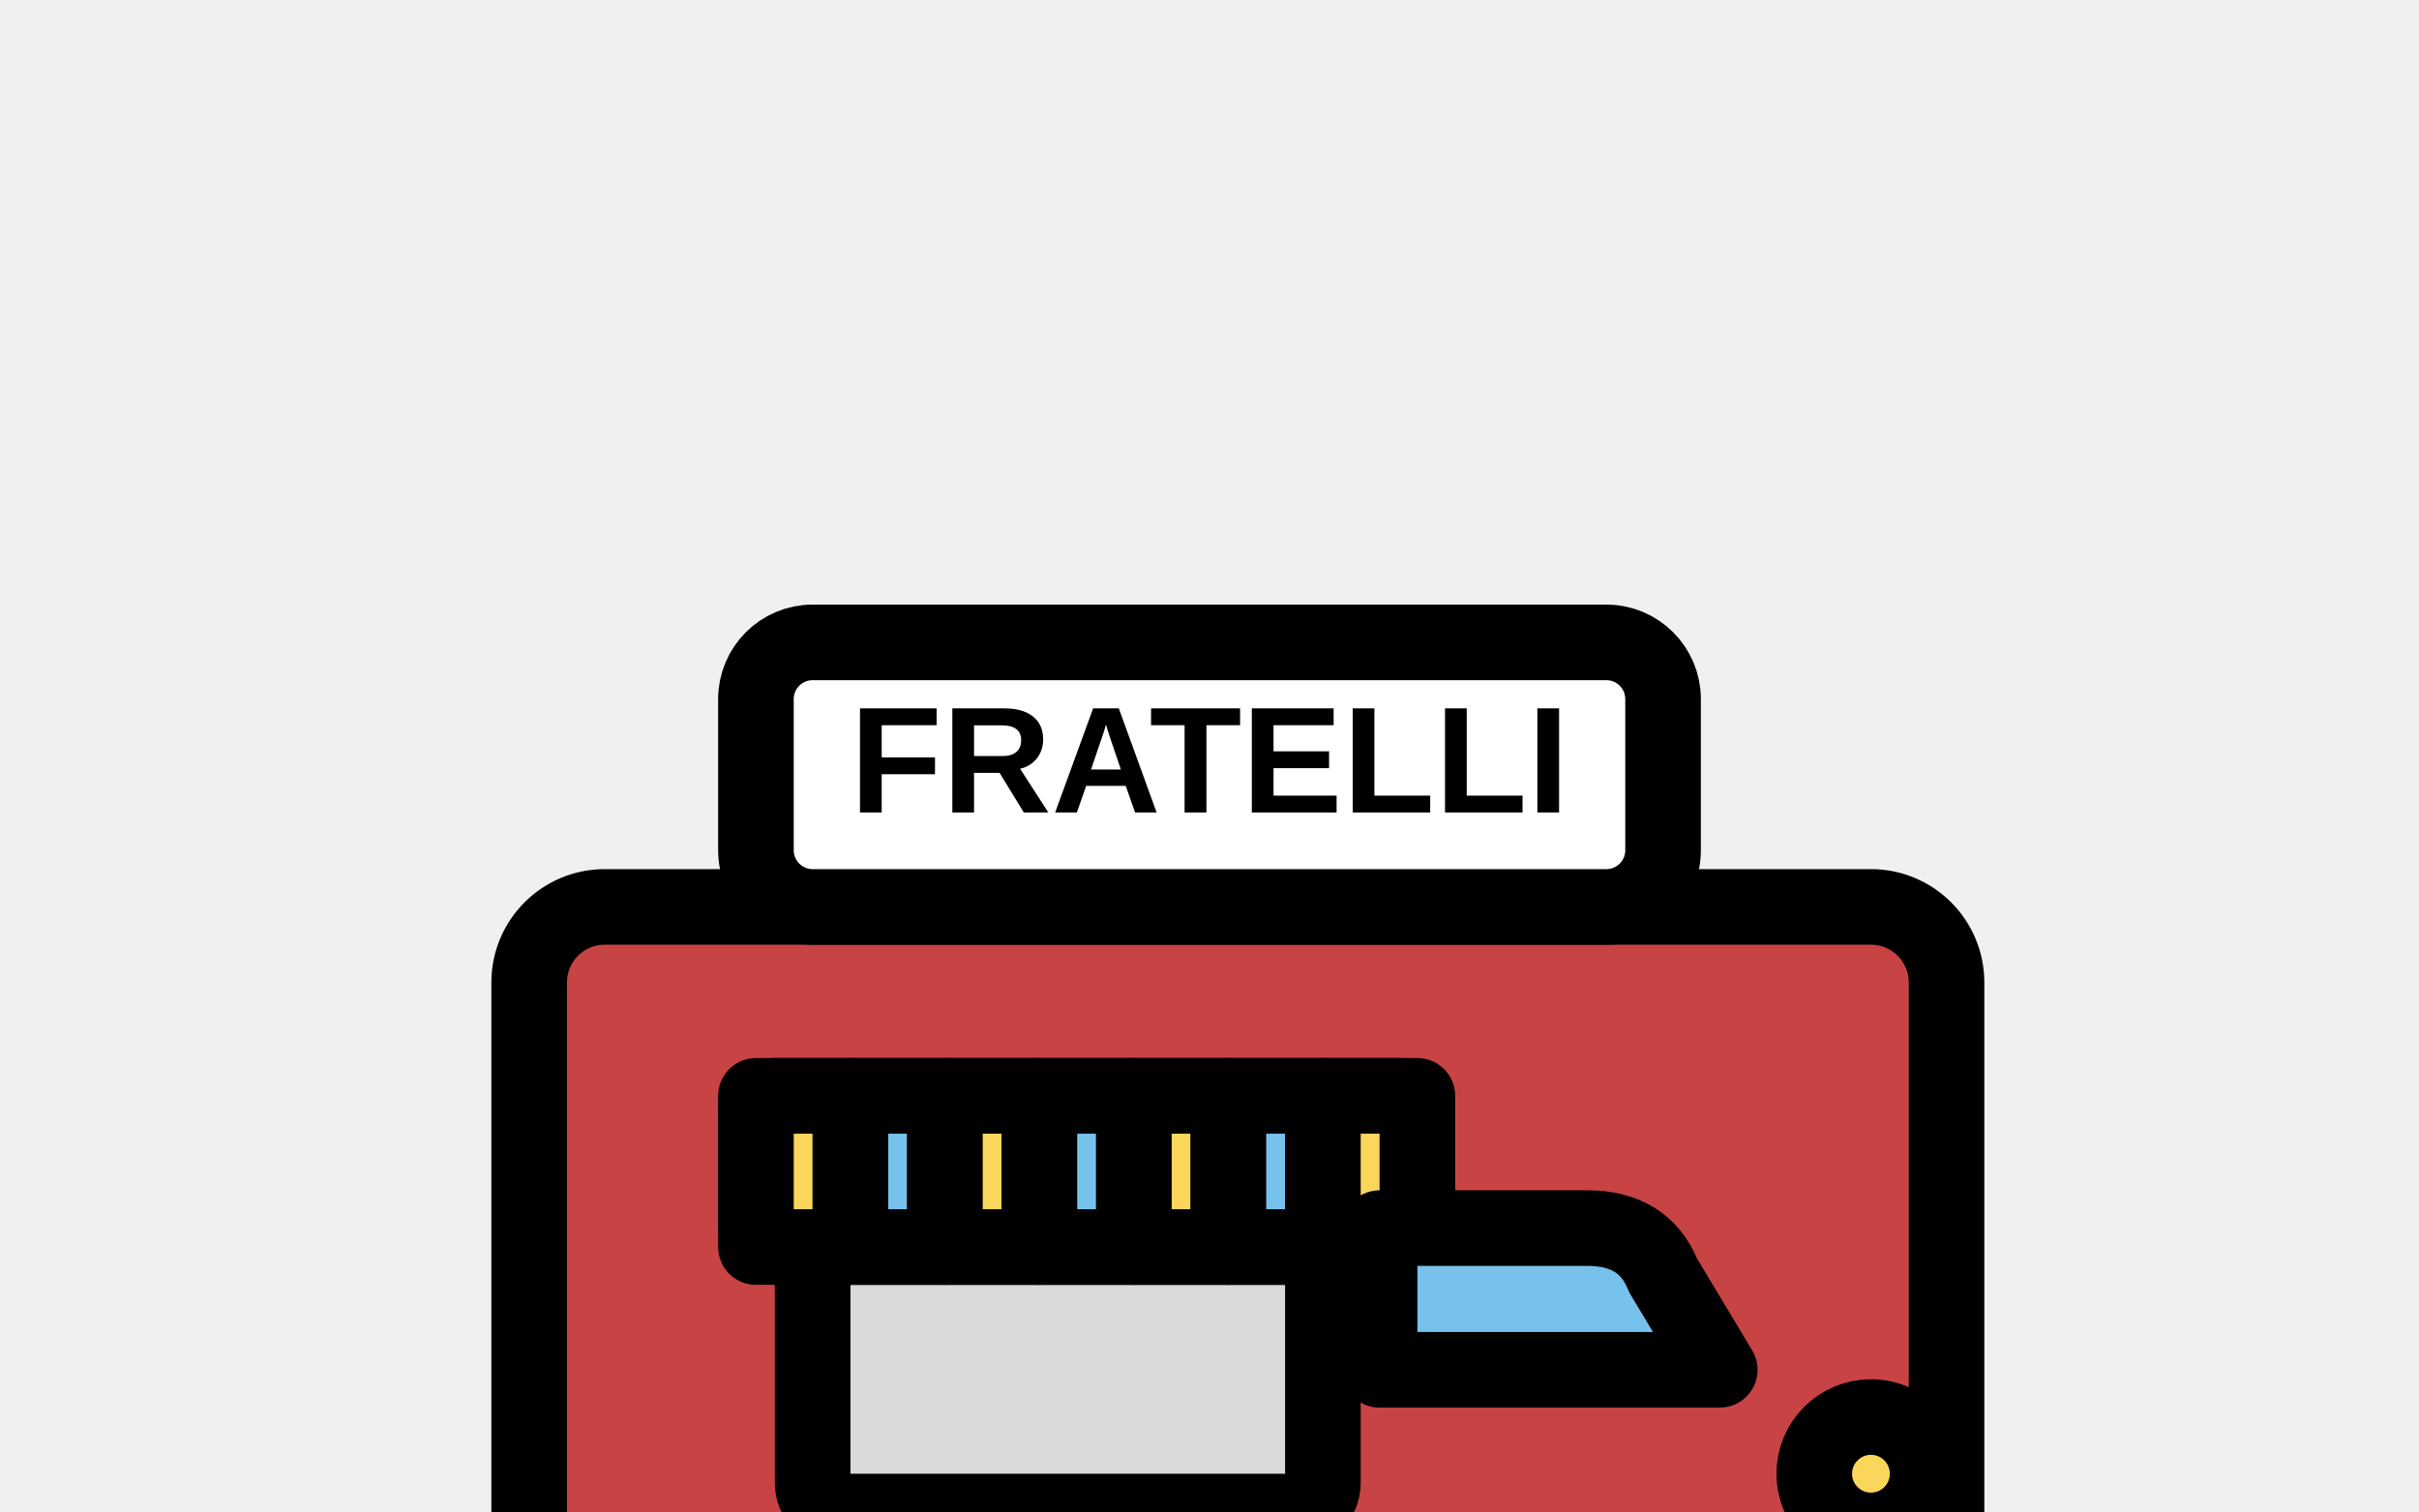
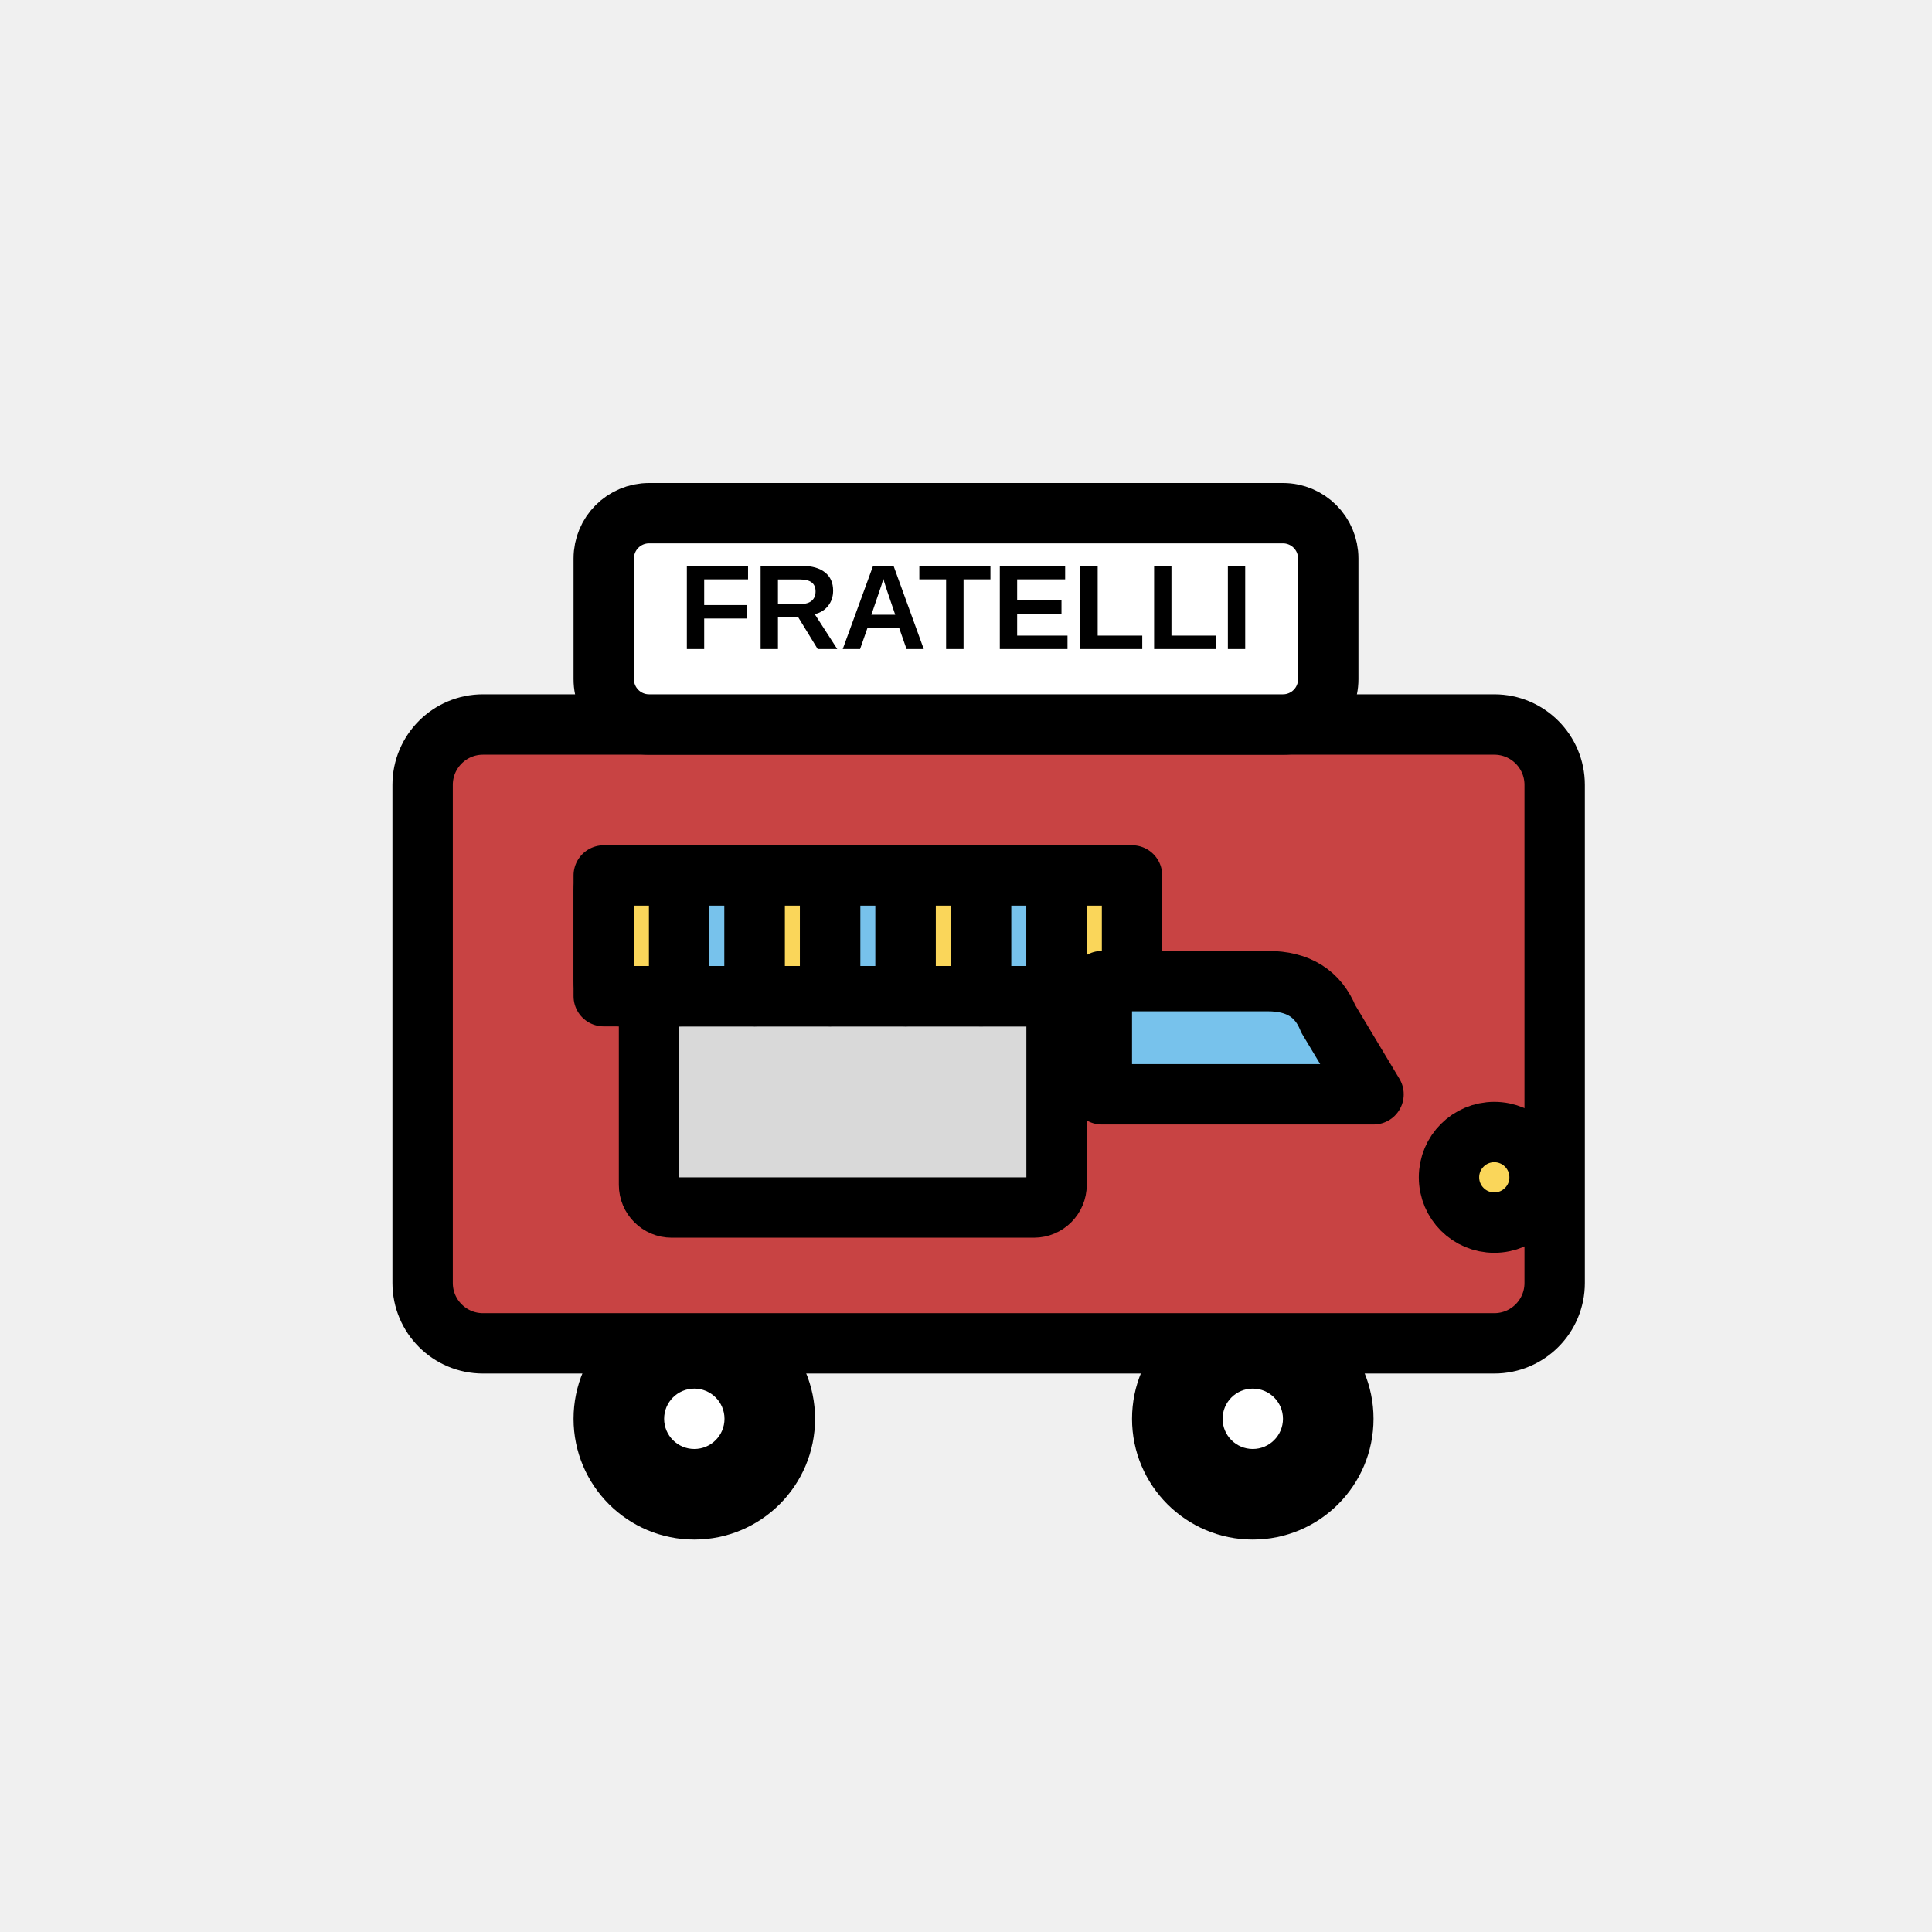
- <svg xmlns="http://www.w3.org/2000/svg" role="img" aria-labelledby="title desc" width="256" height="160" viewBox="0 0 256 160" preserveAspectRatio="xMidYMid meet">
+ <svg xmlns="http://www.w3.org/2000/svg" width="256" height="256" viewBox="0 0 256 256" role="img" aria-labelledby="title desc">
  <defs>
    <style>
      .ol{stroke:#000;stroke-width:8;stroke-linecap:round;stroke-linejoin:round}
      .ol2{stroke:#000;stroke-width:6;stroke-linecap:round;stroke-linejoin:round}
      .red{fill:#C84343}
      .yellow{fill:#FAD65A}
      .blue{fill:#77C2EC}
      .white{fill:#FFFFFF}
      .gray{fill:#D9D9D9}
      .black{fill:#000000}
    </style>
  </defs>
  <g>
    <circle class="ol black" cx="92" cy="188" r="12" />
    <circle class="ol black" cx="166" cy="188" r="12" />
    <circle class="white" cx="92" cy="188" r="4" />
    <circle class="white" cx="166" cy="188" r="4" />
  </g>
  <rect class="ol red" x="56" y="96" width="150" height="82" rx="8" />
  <rect class="ol white" x="80" y="68" width="96" height="28" rx="6" />
  <text x="128" y="86" text-anchor="middle" font-family="Arial, sans-serif" font-size="16" font-weight="bold" fill="#000">FRATELLI</text>
  <rect class="ol gray" x="86" y="132" width="54" height="28" rx="3" />
  <g>
    <rect class="ol white" x="80" y="116" width="70" height="16" rx="2" />
    <rect class="ol yellow" x="80" y="116" width="10" height="16" />
    <rect class="ol blue" x="90" y="116" width="10" height="16" />
    <rect class="ol yellow" x="100" y="116" width="10" height="16" />
    <rect class="ol blue" x="110" y="116" width="10" height="16" />
    <rect class="ol yellow" x="120" y="116" width="10" height="16" />
    <rect class="ol blue" x="130" y="116" width="10" height="16" />
    <rect class="ol yellow" x="140" y="116" width="10" height="16" />
  </g>
  <circle class="ol yellow" cx="198" cy="156" r="6" />
  <path class="ol blue" d="M146 130 h22 q6 0 8 5 l6 10 h-36 z" />
</svg>
